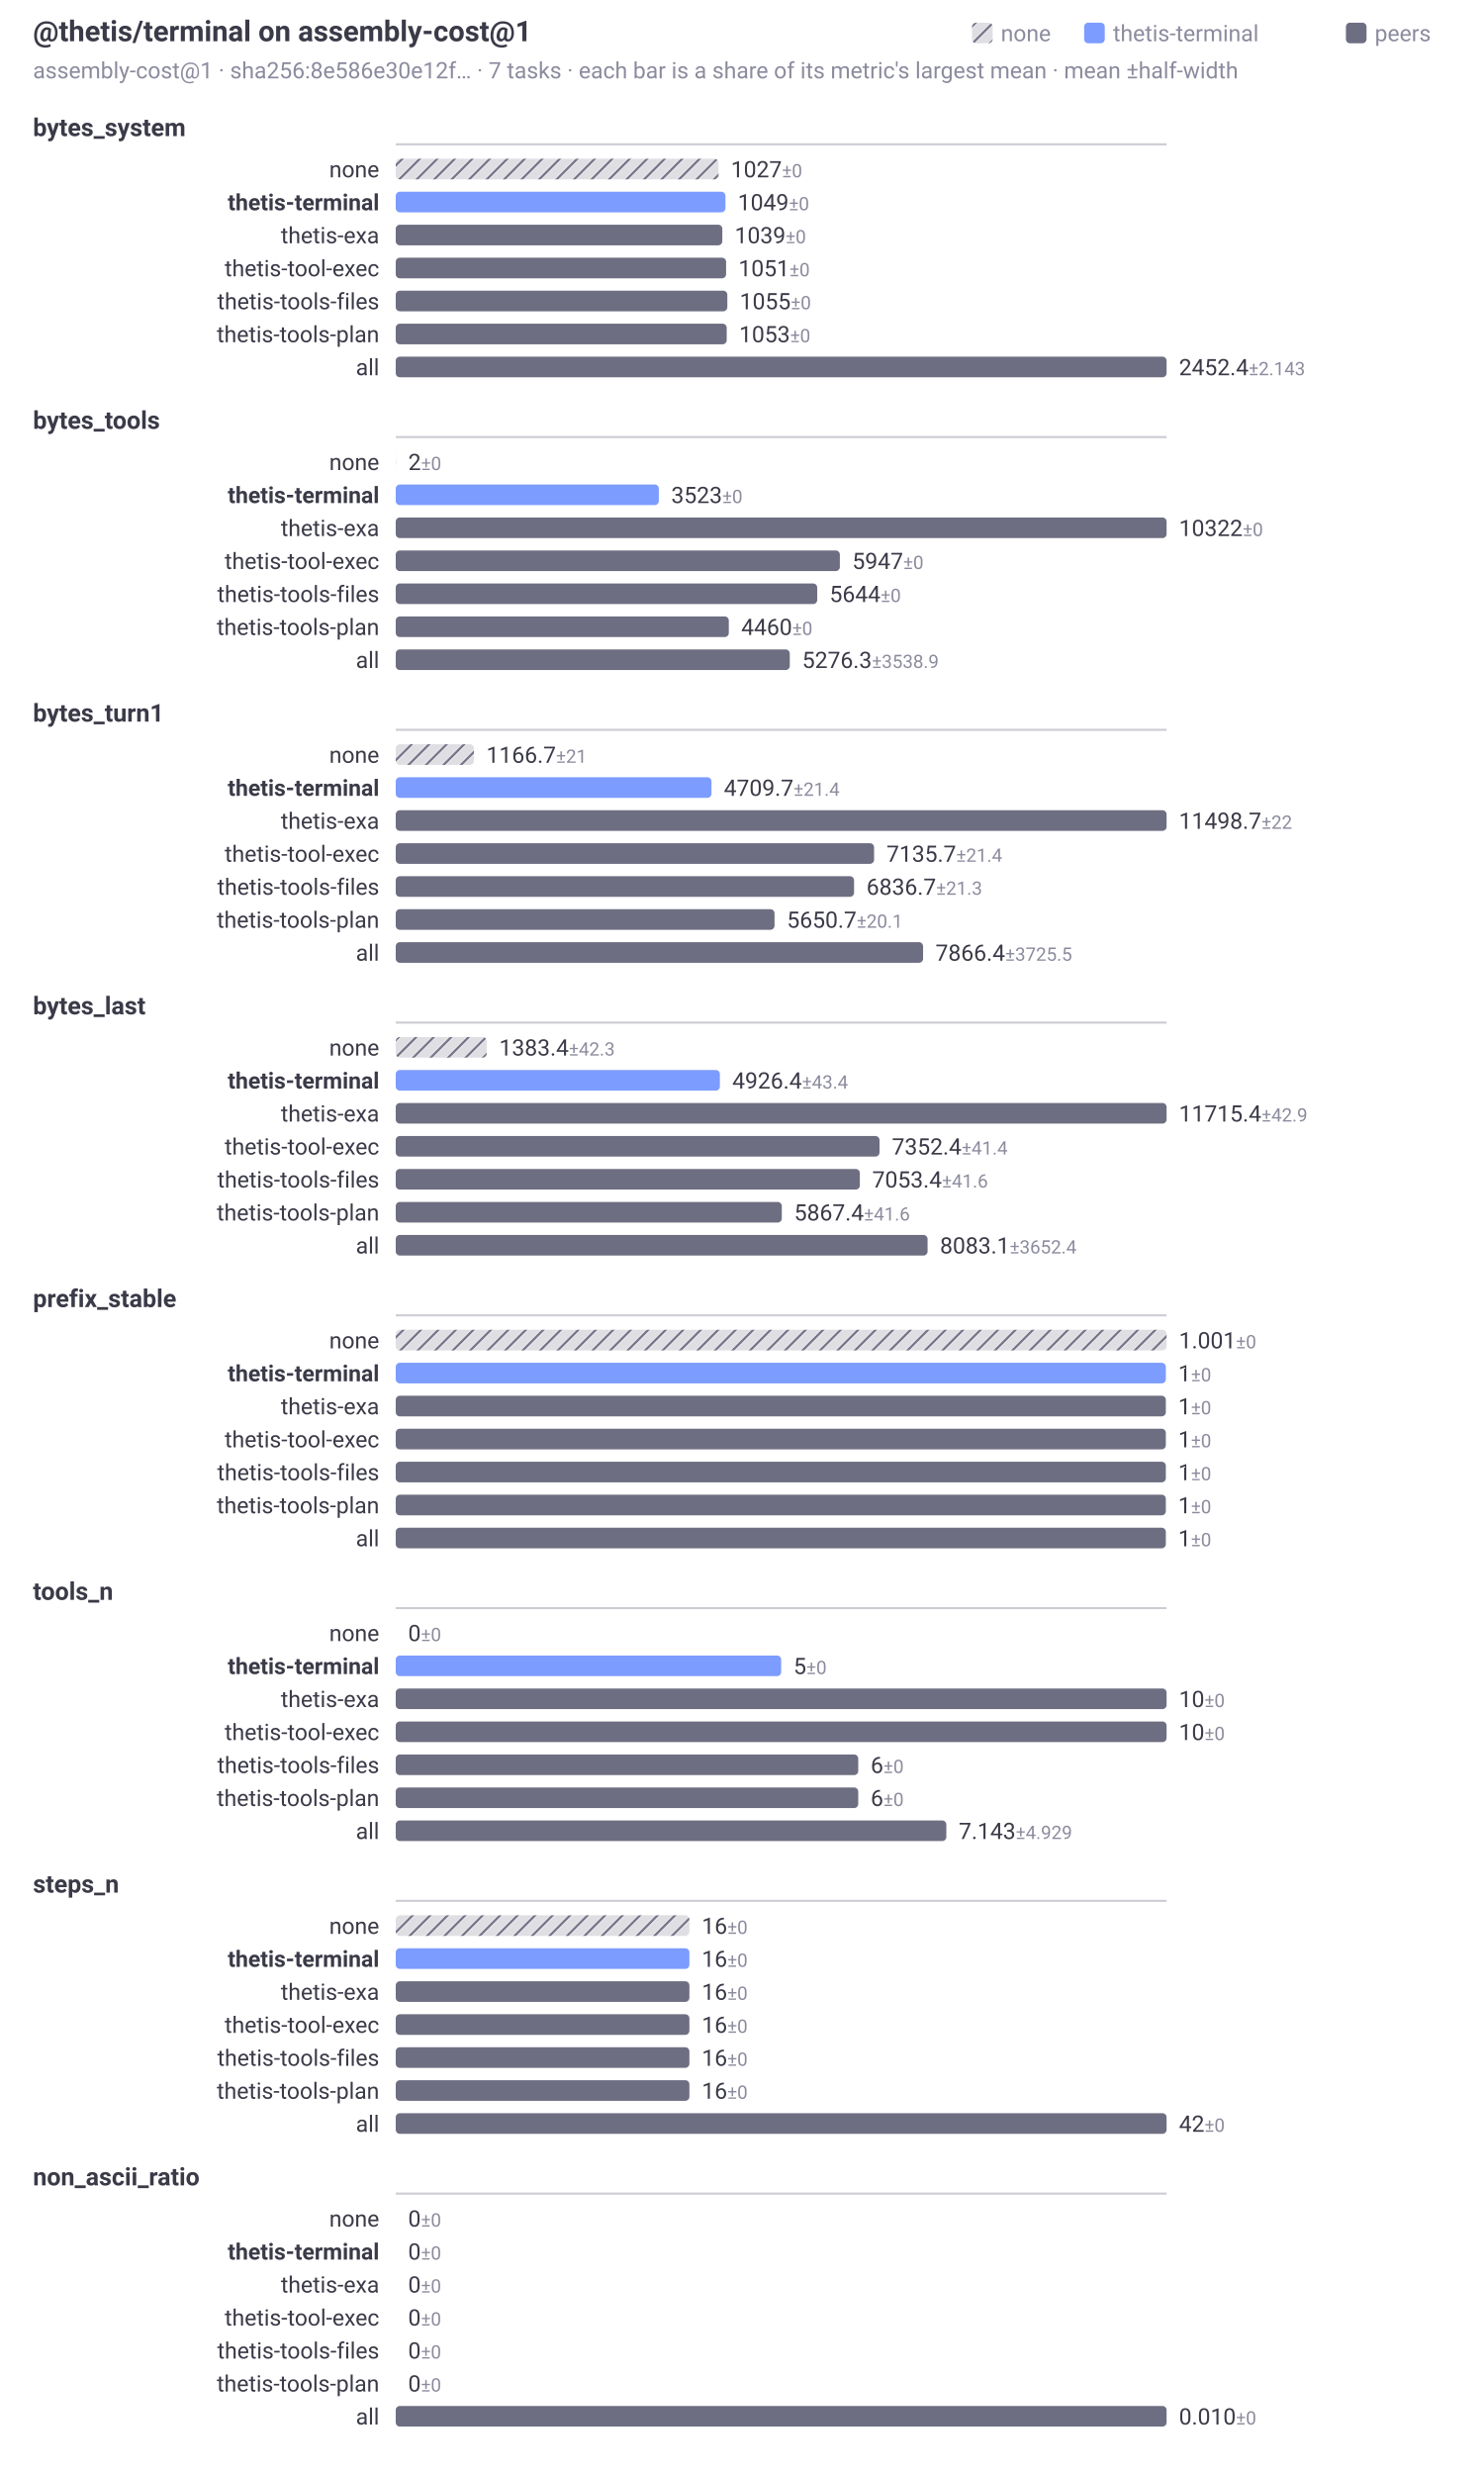
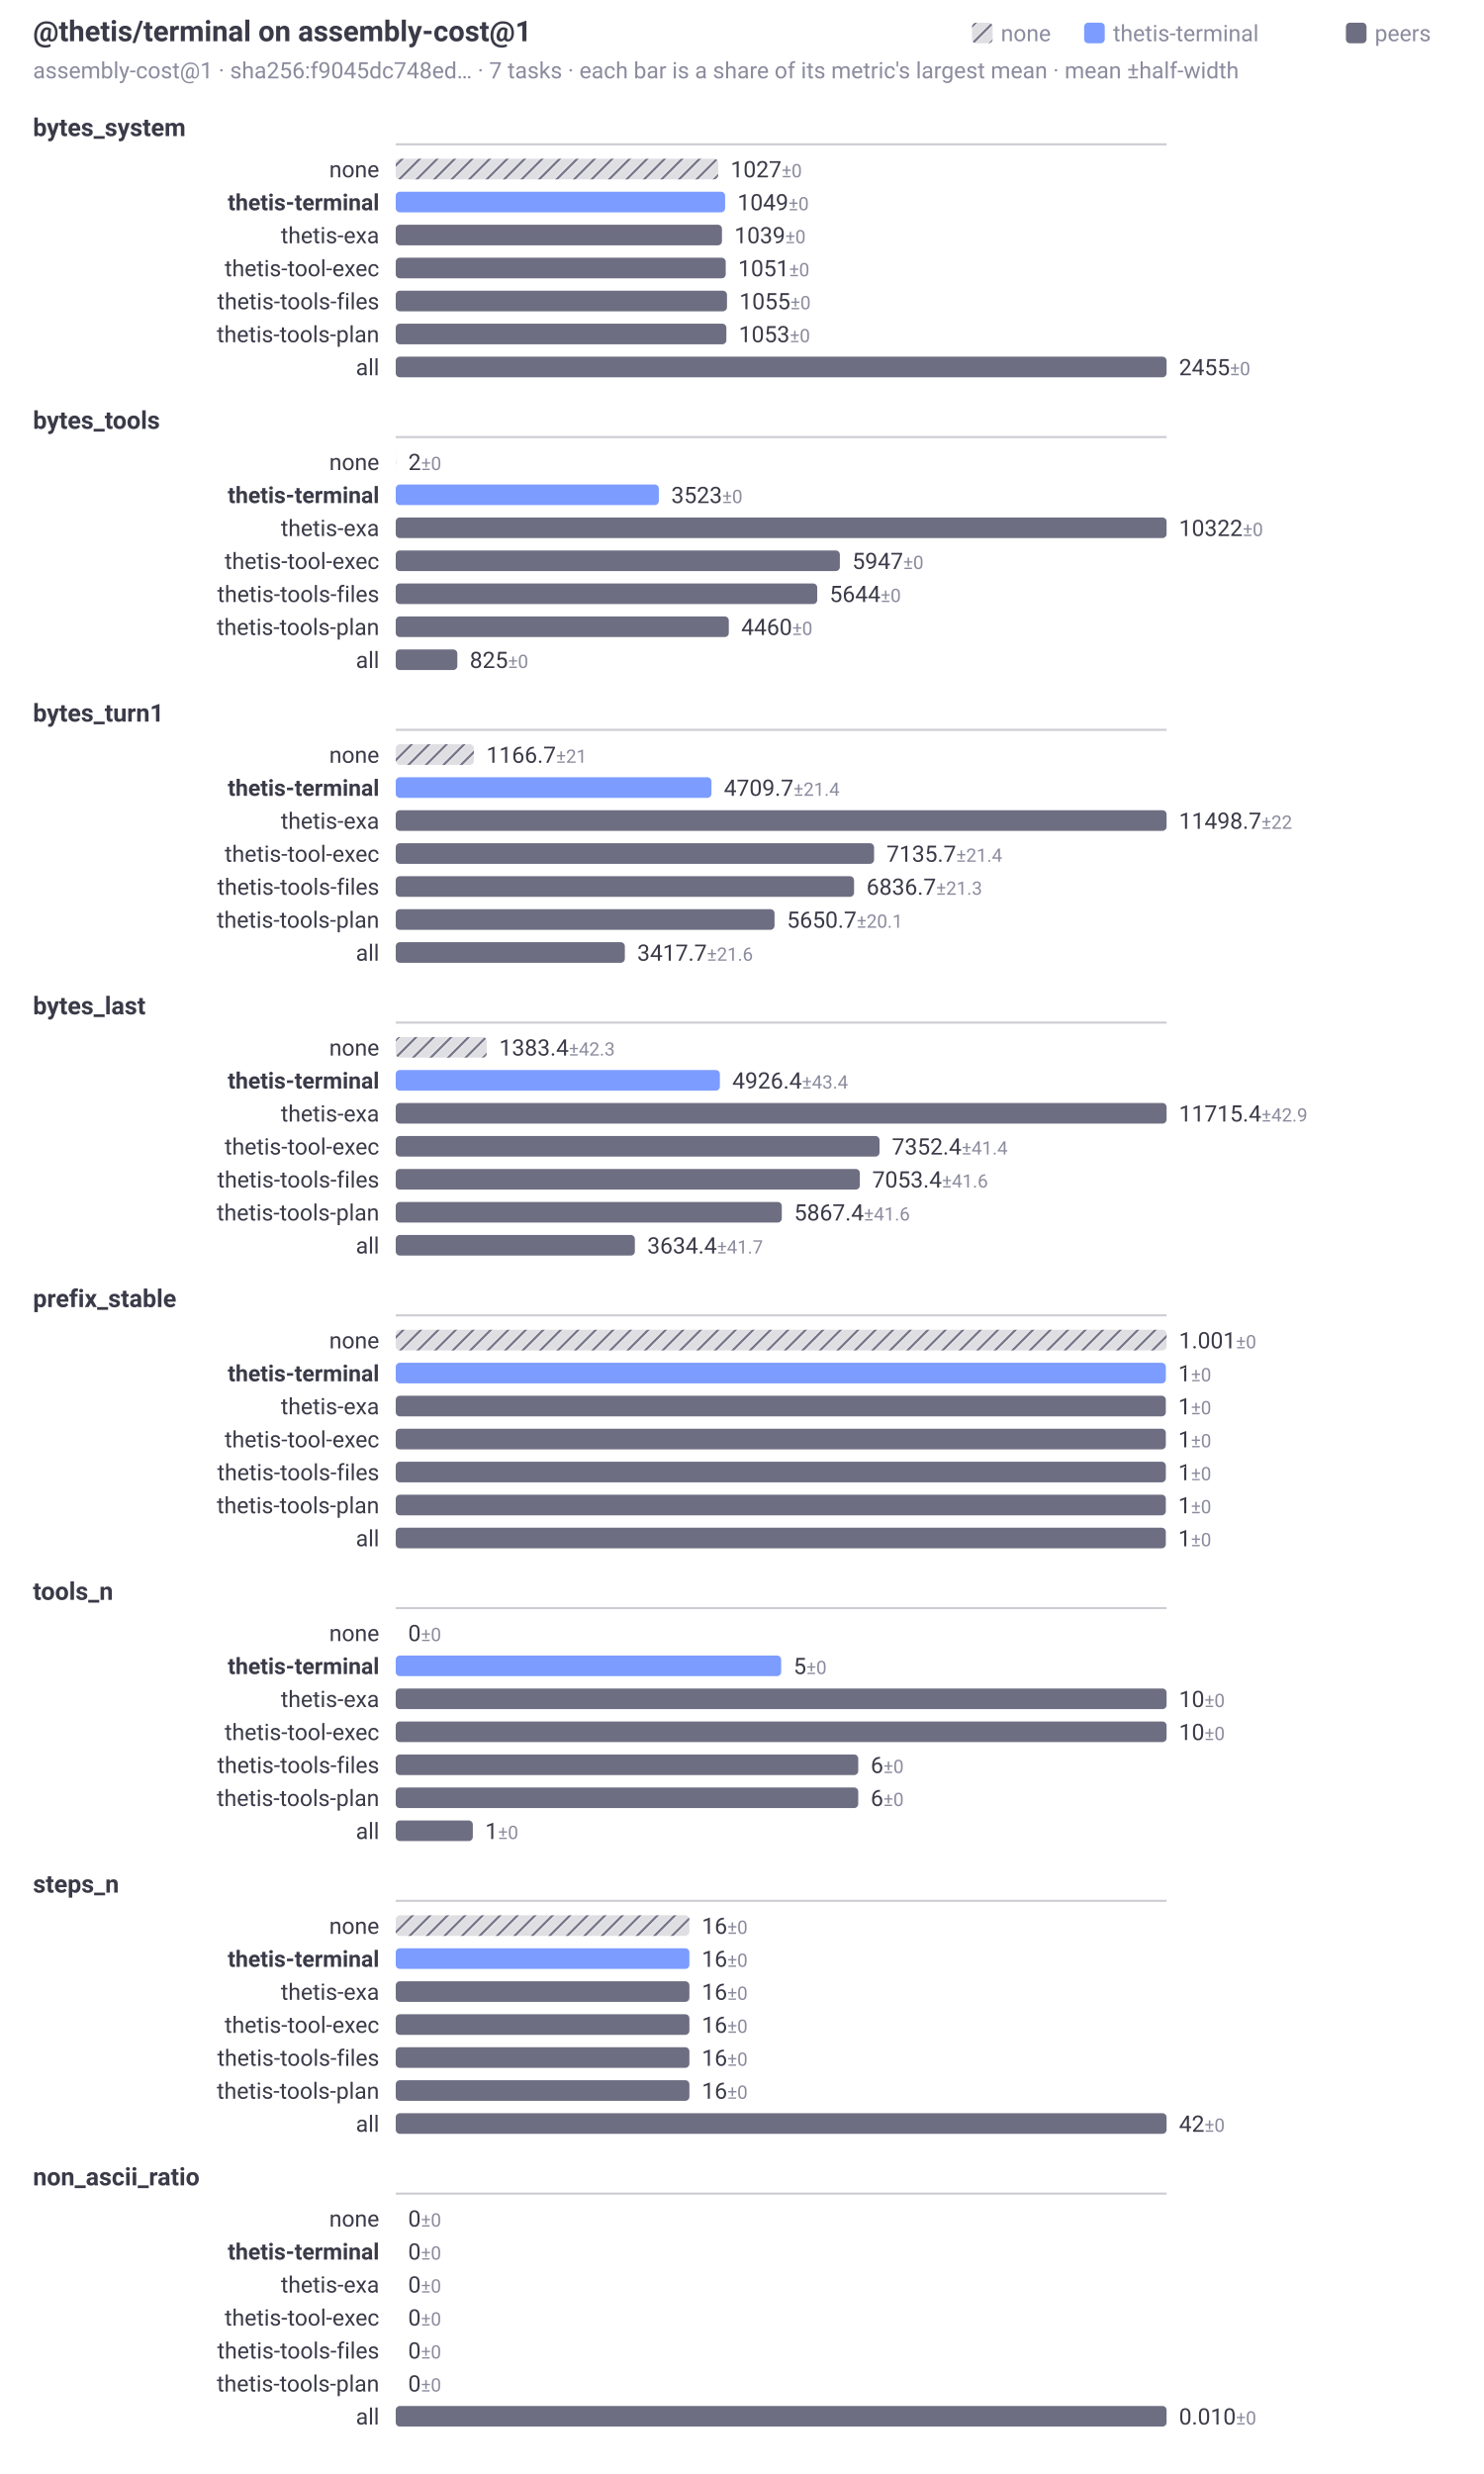
<svg xmlns="http://www.w3.org/2000/svg" width="720" height="1200" viewBox="0 0 720 1200" role="img" aria-labelledby="t d" font-family="system-ui, -apple-system, Segoe UI, Roboto, sans-serif">
  <style>.t{fill:#3a3a48}.f{fill:#8b8b9e}@media (prefers-color-scheme:dark){.t{fill:#d2d2dc}.f{fill:#9a9aae}}</style>
  <defs>
    <pattern id="hatch" width="6" height="6" patternUnits="userSpaceOnUse" patternTransform="rotate(45)">
      <rect width="6" height="6" fill="#6e6e82" fill-opacity="0.22" />
      <line x1="0" y1="0" x2="0" y2="6" stroke="#6e6e82" stroke-width="2" />
    </pattern>
  </defs>
  <text class="t" x="16" y="20" font-size="14" font-weight="600">@thetis/terminal on assembly-cost@1</text>
-   <text class="f" x="16" y="38" font-size="11">assembly-cost@1 · sha256:8e586e30e12f… · 7 tasks · each bar is a share of its metric's largest mean · mean ±half-width</text>
+   <text class="f" x="16" y="38" font-size="11">assembly-cost@1 · sha256:f9045dc748ed… · 7 tasks · each bar is a share of its metric's largest mean · mean ±half-width</text>
  <rect x="653" y="11" width="10" height="10" rx="2" fill="#6e6e82" />
  <text class="f" x="667" y="20" font-size="11">peers</text>
  <rect x="526" y="11" width="10" height="10" rx="2" fill="#7c9cff" />
  <text class="f" x="540" y="20" font-size="11">thetis-terminal</text>
  <rect x="471.6" y="11" width="10" height="10" rx="2" fill="url(#hatch)" />
  <text class="f" x="485.6" y="20" font-size="11">none</text>
  <text class="t" x="16" y="66" font-size="12" font-weight="600">bytes_system</text>
  <line x1="192" y1="70" x2="566" y2="70" stroke="#6e6e82" stroke-opacity="0.35" stroke-width="1" />
  <text class="t" x="184" y="86" font-size="11" text-anchor="end">none</text>
-   <rect x="192" y="77" width="156.62" height="10" rx="2" fill="url(#hatch)" />
-   <text class="t" x="354.62" y="86" font-size="11">1027<tspan class="f" font-size="9"> ±0</tspan>
+   <rect x="192" y="77" width="156.46" height="10" rx="2" fill="url(#hatch)" />
+   <text class="t" x="354.46" y="86" font-size="11">1027<tspan class="f" font-size="9"> ±0</tspan>
  </text>
  <text class="t" x="184" y="102" font-size="11" text-anchor="end" font-weight="600">thetis-terminal</text>
-   <rect x="192" y="93" width="159.97" height="10" rx="2" fill="#7c9cff" />
-   <text class="t" x="357.97" y="102" font-size="11">1049<tspan class="f" font-size="9"> ±0</tspan>
+   <rect x="192" y="93" width="159.81" height="10" rx="2" fill="#7c9cff" />
+   <text class="t" x="357.81" y="102" font-size="11">1049<tspan class="f" font-size="9"> ±0</tspan>
  </text>
  <text class="t" x="184" y="118" font-size="11" text-anchor="end">thetis-exa</text>
-   <rect x="192" y="109" width="158.45" height="10" rx="2" fill="#6e6e82" />
-   <text class="t" x="356.45" y="118" font-size="11">1039<tspan class="f" font-size="9"> ±0</tspan>
+   <rect x="192" y="109" width="158.28" height="10" rx="2" fill="#6e6e82" />
+   <text class="t" x="356.28" y="118" font-size="11">1039<tspan class="f" font-size="9"> ±0</tspan>
  </text>
  <text class="t" x="184" y="134" font-size="11" text-anchor="end">thetis-tool-exec</text>
-   <rect x="192" y="125" width="160.28" height="10" rx="2" fill="#6e6e82" />
-   <text class="t" x="358.28" y="134" font-size="11">1051<tspan class="f" font-size="9"> ±0</tspan>
+   <rect x="192" y="125" width="160.11" height="10" rx="2" fill="#6e6e82" />
+   <text class="t" x="358.11" y="134" font-size="11">1051<tspan class="f" font-size="9"> ±0</tspan>
  </text>
  <text class="t" x="184" y="150" font-size="11" text-anchor="end">thetis-tools-files</text>
-   <rect x="192" y="141" width="160.89" height="10" rx="2" fill="#6e6e82" />
-   <text class="t" x="358.89" y="150" font-size="11">1055<tspan class="f" font-size="9"> ±0</tspan>
+   <rect x="192" y="141" width="160.72" height="10" rx="2" fill="#6e6e82" />
+   <text class="t" x="358.72" y="150" font-size="11">1055<tspan class="f" font-size="9"> ±0</tspan>
  </text>
  <text class="t" x="184" y="166" font-size="11" text-anchor="end">thetis-tools-plan</text>
-   <rect x="192" y="157" width="160.58" height="10" rx="2" fill="#6e6e82" />
-   <text class="t" x="358.58" y="166" font-size="11">1053<tspan class="f" font-size="9"> ±0</tspan>
+   <rect x="192" y="157" width="160.42" height="10" rx="2" fill="#6e6e82" />
+   <text class="t" x="358.42" y="166" font-size="11">1053<tspan class="f" font-size="9"> ±0</tspan>
  </text>
  <text class="t" x="184" y="182" font-size="11" text-anchor="end">all</text>
  <rect x="192" y="173" width="374" height="10" rx="2" fill="#6e6e82" />
-   <text class="t" x="572" y="182" font-size="11">2452.4<tspan class="f" font-size="9"> ±2.143</tspan>
+   <text class="t" x="572" y="182" font-size="11">2455<tspan class="f" font-size="9"> ±0</tspan>
  </text>
  <text class="t" x="16" y="208" font-size="12" font-weight="600">bytes_tools</text>
  <line x1="192" y1="212" x2="566" y2="212" stroke="#6e6e82" stroke-opacity="0.35" stroke-width="1" />
  <text class="t" x="184" y="228" font-size="11" text-anchor="end">none</text>
  <rect x="192" y="219" width="0.07" height="10" rx="2" fill="url(#hatch)" />
  <text class="t" x="198.07" y="228" font-size="11">2<tspan class="f" font-size="9"> ±0</tspan>
  </text>
  <text class="t" x="184" y="244" font-size="11" text-anchor="end" font-weight="600">thetis-terminal</text>
  <rect x="192" y="235" width="127.65" height="10" rx="2" fill="#7c9cff" />
  <text class="t" x="325.65" y="244" font-size="11">3523<tspan class="f" font-size="9"> ±0</tspan>
  </text>
  <text class="t" x="184" y="260" font-size="11" text-anchor="end">thetis-exa</text>
  <rect x="192" y="251" width="374" height="10" rx="2" fill="#6e6e82" />
  <text class="t" x="572" y="260" font-size="11">10322<tspan class="f" font-size="9"> ±0</tspan>
  </text>
  <text class="t" x="184" y="276" font-size="11" text-anchor="end">thetis-tool-exec</text>
  <rect x="192" y="267" width="215.48" height="10" rx="2" fill="#6e6e82" />
  <text class="t" x="413.48" y="276" font-size="11">5947<tspan class="f" font-size="9"> ±0</tspan>
  </text>
  <text class="t" x="184" y="292" font-size="11" text-anchor="end">thetis-tools-files</text>
  <rect x="192" y="283" width="204.5" height="10" rx="2" fill="#6e6e82" />
  <text class="t" x="402.5" y="292" font-size="11">5644<tspan class="f" font-size="9"> ±0</tspan>
  </text>
  <text class="t" x="184" y="308" font-size="11" text-anchor="end">thetis-tools-plan</text>
  <rect x="192" y="299" width="161.6" height="10" rx="2" fill="#6e6e82" />
  <text class="t" x="359.6" y="308" font-size="11">4460<tspan class="f" font-size="9"> ±0</tspan>
  </text>
  <text class="t" x="184" y="324" font-size="11" text-anchor="end">all</text>
-   <rect x="192" y="315" width="191.18" height="10" rx="2" fill="#6e6e82" />
-   <text class="t" x="389.18" y="324" font-size="11">5276.3<tspan class="f" font-size="9"> ±3538.9</tspan>
+   <rect x="192" y="315" width="29.89" height="10" rx="2" fill="#6e6e82" />
+   <text class="t" x="227.89" y="324" font-size="11">825<tspan class="f" font-size="9"> ±0</tspan>
  </text>
  <text class="t" x="16" y="350" font-size="12" font-weight="600">bytes_turn1</text>
  <line x1="192" y1="354" x2="566" y2="354" stroke="#6e6e82" stroke-opacity="0.35" stroke-width="1" />
  <text class="t" x="184" y="370" font-size="11" text-anchor="end">none</text>
  <rect x="192" y="361" width="37.95" height="10" rx="2" fill="url(#hatch)" />
  <text class="t" x="235.95" y="370" font-size="11">1166.7<tspan class="f" font-size="9"> ±21</tspan>
  </text>
  <text class="t" x="184" y="386" font-size="11" text-anchor="end" font-weight="600">thetis-terminal</text>
  <rect x="192" y="377" width="153.19" height="10" rx="2" fill="#7c9cff" />
  <text class="t" x="351.19" y="386" font-size="11">4709.7<tspan class="f" font-size="9"> ±21.4</tspan>
  </text>
  <text class="t" x="184" y="402" font-size="11" text-anchor="end">thetis-exa</text>
  <rect x="192" y="393" width="374" height="10" rx="2" fill="#6e6e82" />
  <text class="t" x="572" y="402" font-size="11">11498.7<tspan class="f" font-size="9"> ±22</tspan>
  </text>
  <text class="t" x="184" y="418" font-size="11" text-anchor="end">thetis-tool-exec</text>
  <rect x="192" y="409" width="232.09" height="10" rx="2" fill="#6e6e82" />
  <text class="t" x="430.09" y="418" font-size="11">7135.7<tspan class="f" font-size="9"> ±21.4</tspan>
  </text>
  <text class="t" x="184" y="434" font-size="11" text-anchor="end">thetis-tools-files</text>
  <rect x="192" y="425" width="222.37" height="10" rx="2" fill="#6e6e82" />
  <text class="t" x="420.37" y="434" font-size="11">6836.7<tspan class="f" font-size="9"> ±21.3</tspan>
  </text>
  <text class="t" x="184" y="450" font-size="11" text-anchor="end">thetis-tools-plan</text>
  <rect x="192" y="441" width="183.79" height="10" rx="2" fill="#6e6e82" />
  <text class="t" x="381.79" y="450" font-size="11">5650.7<tspan class="f" font-size="9"> ±20.1</tspan>
  </text>
  <text class="t" x="184" y="466" font-size="11" text-anchor="end">all</text>
-   <rect x="192" y="457" width="255.86" height="10" rx="2" fill="#6e6e82" />
-   <text class="t" x="453.86" y="466" font-size="11">7866.4<tspan class="f" font-size="9"> ±3725.5</tspan>
+   <rect x="192" y="457" width="111.16" height="10" rx="2" fill="#6e6e82" />
+   <text class="t" x="309.16" y="466" font-size="11">3417.7<tspan class="f" font-size="9"> ±21.6</tspan>
  </text>
  <text class="t" x="16" y="492" font-size="12" font-weight="600">bytes_last</text>
  <line x1="192" y1="496" x2="566" y2="496" stroke="#6e6e82" stroke-opacity="0.35" stroke-width="1" />
  <text class="t" x="184" y="512" font-size="11" text-anchor="end">none</text>
  <rect x="192" y="503" width="44.16" height="10" rx="2" fill="url(#hatch)" />
  <text class="t" x="242.16" y="512" font-size="11">1383.4<tspan class="f" font-size="9"> ±42.3</tspan>
  </text>
  <text class="t" x="184" y="528" font-size="11" text-anchor="end" font-weight="600">thetis-terminal</text>
  <rect x="192" y="519" width="157.27" height="10" rx="2" fill="#7c9cff" />
  <text class="t" x="355.27" y="528" font-size="11">4926.4<tspan class="f" font-size="9"> ±43.4</tspan>
  </text>
  <text class="t" x="184" y="544" font-size="11" text-anchor="end">thetis-exa</text>
  <rect x="192" y="535" width="374" height="10" rx="2" fill="#6e6e82" />
  <text class="t" x="572" y="544" font-size="11">11715.4<tspan class="f" font-size="9"> ±42.9</tspan>
  </text>
  <text class="t" x="184" y="560" font-size="11" text-anchor="end">thetis-tool-exec</text>
  <rect x="192" y="551" width="234.72" height="10" rx="2" fill="#6e6e82" />
  <text class="t" x="432.72" y="560" font-size="11">7352.4<tspan class="f" font-size="9"> ±41.4</tspan>
  </text>
  <text class="t" x="184" y="576" font-size="11" text-anchor="end">thetis-tools-files</text>
  <rect x="192" y="567" width="225.17" height="10" rx="2" fill="#6e6e82" />
  <text class="t" x="423.17" y="576" font-size="11">7053.4<tspan class="f" font-size="9"> ±41.6</tspan>
  </text>
  <text class="t" x="184" y="592" font-size="11" text-anchor="end">thetis-tools-plan</text>
  <rect x="192" y="583" width="187.31" height="10" rx="2" fill="#6e6e82" />
  <text class="t" x="385.31" y="592" font-size="11">5867.4<tspan class="f" font-size="9"> ±41.6</tspan>
  </text>
  <text class="t" x="184" y="608" font-size="11" text-anchor="end">all</text>
-   <rect x="192" y="599" width="258.04" height="10" rx="2" fill="#6e6e82" />
-   <text class="t" x="456.04" y="608" font-size="11">8083.1<tspan class="f" font-size="9"> ±3652.4</tspan>
+   <rect x="192" y="599" width="116.02" height="10" rx="2" fill="#6e6e82" />
+   <text class="t" x="314.02" y="608" font-size="11">3634.4<tspan class="f" font-size="9"> ±41.7</tspan>
  </text>
  <text class="t" x="16" y="634" font-size="12" font-weight="600">prefix_stable</text>
  <line x1="192" y1="638" x2="566" y2="638" stroke="#6e6e82" stroke-opacity="0.35" stroke-width="1" />
  <text class="t" x="184" y="654" font-size="11" text-anchor="end">none</text>
  <rect x="192" y="645" width="374" height="10" rx="2" fill="url(#hatch)" />
  <text class="t" x="572" y="654" font-size="11">1.001<tspan class="f" font-size="9"> ±0</tspan>
  </text>
  <text class="t" x="184" y="670" font-size="11" text-anchor="end" font-weight="600">thetis-terminal</text>
  <rect x="192" y="661" width="373.63" height="10" rx="2" fill="#7c9cff" />
  <text class="t" x="571.63" y="670" font-size="11">1<tspan class="f" font-size="9"> ±0</tspan>
  </text>
  <text class="t" x="184" y="686" font-size="11" text-anchor="end">thetis-exa</text>
  <rect x="192" y="677" width="373.63" height="10" rx="2" fill="#6e6e82" />
  <text class="t" x="571.63" y="686" font-size="11">1<tspan class="f" font-size="9"> ±0</tspan>
  </text>
  <text class="t" x="184" y="702" font-size="11" text-anchor="end">thetis-tool-exec</text>
  <rect x="192" y="693" width="373.63" height="10" rx="2" fill="#6e6e82" />
  <text class="t" x="571.63" y="702" font-size="11">1<tspan class="f" font-size="9"> ±0</tspan>
  </text>
  <text class="t" x="184" y="718" font-size="11" text-anchor="end">thetis-tools-files</text>
  <rect x="192" y="709" width="373.63" height="10" rx="2" fill="#6e6e82" />
  <text class="t" x="571.63" y="718" font-size="11">1<tspan class="f" font-size="9"> ±0</tspan>
  </text>
  <text class="t" x="184" y="734" font-size="11" text-anchor="end">thetis-tools-plan</text>
  <rect x="192" y="725" width="373.63" height="10" rx="2" fill="#6e6e82" />
  <text class="t" x="571.63" y="734" font-size="11">1<tspan class="f" font-size="9"> ±0</tspan>
  </text>
  <text class="t" x="184" y="750" font-size="11" text-anchor="end">all</text>
  <rect x="192" y="741" width="373.63" height="10" rx="2" fill="#6e6e82" />
  <text class="t" x="571.63" y="750" font-size="11">1<tspan class="f" font-size="9"> ±0</tspan>
  </text>
  <text class="t" x="16" y="776" font-size="12" font-weight="600">tools_n</text>
  <line x1="192" y1="780" x2="566" y2="780" stroke="#6e6e82" stroke-opacity="0.35" stroke-width="1" />
  <text class="t" x="184" y="796" font-size="11" text-anchor="end">none</text>
  <rect x="192" y="787" width="0" height="10" rx="2" fill="url(#hatch)" />
  <text class="t" x="198" y="796" font-size="11">0<tspan class="f" font-size="9"> ±0</tspan>
  </text>
  <text class="t" x="184" y="812" font-size="11" text-anchor="end" font-weight="600">thetis-terminal</text>
  <rect x="192" y="803" width="187" height="10" rx="2" fill="#7c9cff" />
  <text class="t" x="385" y="812" font-size="11">5<tspan class="f" font-size="9"> ±0</tspan>
  </text>
  <text class="t" x="184" y="828" font-size="11" text-anchor="end">thetis-exa</text>
  <rect x="192" y="819" width="374" height="10" rx="2" fill="#6e6e82" />
  <text class="t" x="572" y="828" font-size="11">10<tspan class="f" font-size="9"> ±0</tspan>
  </text>
  <text class="t" x="184" y="844" font-size="11" text-anchor="end">thetis-tool-exec</text>
  <rect x="192" y="835" width="374" height="10" rx="2" fill="#6e6e82" />
  <text class="t" x="572" y="844" font-size="11">10<tspan class="f" font-size="9"> ±0</tspan>
  </text>
  <text class="t" x="184" y="860" font-size="11" text-anchor="end">thetis-tools-files</text>
  <rect x="192" y="851" width="224.4" height="10" rx="2" fill="#6e6e82" />
  <text class="t" x="422.4" y="860" font-size="11">6<tspan class="f" font-size="9"> ±0</tspan>
  </text>
  <text class="t" x="184" y="876" font-size="11" text-anchor="end">thetis-tools-plan</text>
  <rect x="192" y="867" width="224.4" height="10" rx="2" fill="#6e6e82" />
  <text class="t" x="422.4" y="876" font-size="11">6<tspan class="f" font-size="9"> ±0</tspan>
  </text>
  <text class="t" x="184" y="892" font-size="11" text-anchor="end">all</text>
-   <rect x="192" y="883" width="267.14" height="10" rx="2" fill="#6e6e82" />
-   <text class="t" x="465.14" y="892" font-size="11">7.143<tspan class="f" font-size="9"> ±4.929</tspan>
+   <rect x="192" y="883" width="37.4" height="10" rx="2" fill="#6e6e82" />
+   <text class="t" x="235.4" y="892" font-size="11">1<tspan class="f" font-size="9"> ±0</tspan>
  </text>
  <text class="t" x="16" y="918" font-size="12" font-weight="600">steps_n</text>
  <line x1="192" y1="922" x2="566" y2="922" stroke="#6e6e82" stroke-opacity="0.35" stroke-width="1" />
  <text class="t" x="184" y="938" font-size="11" text-anchor="end">none</text>
  <rect x="192" y="929" width="142.48" height="10" rx="2" fill="url(#hatch)" />
  <text class="t" x="340.48" y="938" font-size="11">16<tspan class="f" font-size="9"> ±0</tspan>
  </text>
  <text class="t" x="184" y="954" font-size="11" text-anchor="end" font-weight="600">thetis-terminal</text>
  <rect x="192" y="945" width="142.48" height="10" rx="2" fill="#7c9cff" />
  <text class="t" x="340.48" y="954" font-size="11">16<tspan class="f" font-size="9"> ±0</tspan>
  </text>
  <text class="t" x="184" y="970" font-size="11" text-anchor="end">thetis-exa</text>
  <rect x="192" y="961" width="142.48" height="10" rx="2" fill="#6e6e82" />
  <text class="t" x="340.48" y="970" font-size="11">16<tspan class="f" font-size="9"> ±0</tspan>
  </text>
  <text class="t" x="184" y="986" font-size="11" text-anchor="end">thetis-tool-exec</text>
  <rect x="192" y="977" width="142.48" height="10" rx="2" fill="#6e6e82" />
  <text class="t" x="340.48" y="986" font-size="11">16<tspan class="f" font-size="9"> ±0</tspan>
  </text>
  <text class="t" x="184" y="1002" font-size="11" text-anchor="end">thetis-tools-files</text>
  <rect x="192" y="993" width="142.48" height="10" rx="2" fill="#6e6e82" />
  <text class="t" x="340.48" y="1002" font-size="11">16<tspan class="f" font-size="9"> ±0</tspan>
  </text>
  <text class="t" x="184" y="1018" font-size="11" text-anchor="end">thetis-tools-plan</text>
  <rect x="192" y="1009" width="142.48" height="10" rx="2" fill="#6e6e82" />
  <text class="t" x="340.48" y="1018" font-size="11">16<tspan class="f" font-size="9"> ±0</tspan>
  </text>
  <text class="t" x="184" y="1034" font-size="11" text-anchor="end">all</text>
  <rect x="192" y="1025" width="374" height="10" rx="2" fill="#6e6e82" />
  <text class="t" x="572" y="1034" font-size="11">42<tspan class="f" font-size="9"> ±0</tspan>
  </text>
  <text class="t" x="16" y="1060" font-size="12" font-weight="600">non_ascii_ratio</text>
  <line x1="192" y1="1064" x2="566" y2="1064" stroke="#6e6e82" stroke-opacity="0.35" stroke-width="1" />
  <text class="t" x="184" y="1080" font-size="11" text-anchor="end">none</text>
  <rect x="192" y="1071" width="0" height="10" rx="2" fill="url(#hatch)" />
  <text class="t" x="198" y="1080" font-size="11">0<tspan class="f" font-size="9"> ±0</tspan>
  </text>
  <text class="t" x="184" y="1096" font-size="11" text-anchor="end" font-weight="600">thetis-terminal</text>
  <rect x="192" y="1087" width="0" height="10" rx="2" fill="#7c9cff" />
  <text class="t" x="198" y="1096" font-size="11">0<tspan class="f" font-size="9"> ±0</tspan>
  </text>
  <text class="t" x="184" y="1112" font-size="11" text-anchor="end">thetis-exa</text>
  <rect x="192" y="1103" width="0" height="10" rx="2" fill="#6e6e82" />
  <text class="t" x="198" y="1112" font-size="11">0<tspan class="f" font-size="9"> ±0</tspan>
  </text>
  <text class="t" x="184" y="1128" font-size="11" text-anchor="end">thetis-tool-exec</text>
  <rect x="192" y="1119" width="0" height="10" rx="2" fill="#6e6e82" />
  <text class="t" x="198" y="1128" font-size="11">0<tspan class="f" font-size="9"> ±0</tspan>
  </text>
  <text class="t" x="184" y="1144" font-size="11" text-anchor="end">thetis-tools-files</text>
  <rect x="192" y="1135" width="0" height="10" rx="2" fill="#6e6e82" />
  <text class="t" x="198" y="1144" font-size="11">0<tspan class="f" font-size="9"> ±0</tspan>
  </text>
  <text class="t" x="184" y="1160" font-size="11" text-anchor="end">thetis-tools-plan</text>
  <rect x="192" y="1151" width="0" height="10" rx="2" fill="#6e6e82" />
  <text class="t" x="198" y="1160" font-size="11">0<tspan class="f" font-size="9"> ±0</tspan>
  </text>
  <text class="t" x="184" y="1176" font-size="11" text-anchor="end">all</text>
  <rect x="192" y="1167" width="374" height="10" rx="2" fill="#6e6e82" />
  <text class="t" x="572" y="1176" font-size="11">0.010<tspan class="f" font-size="9"> ±0</tspan>
  </text>
</svg>
